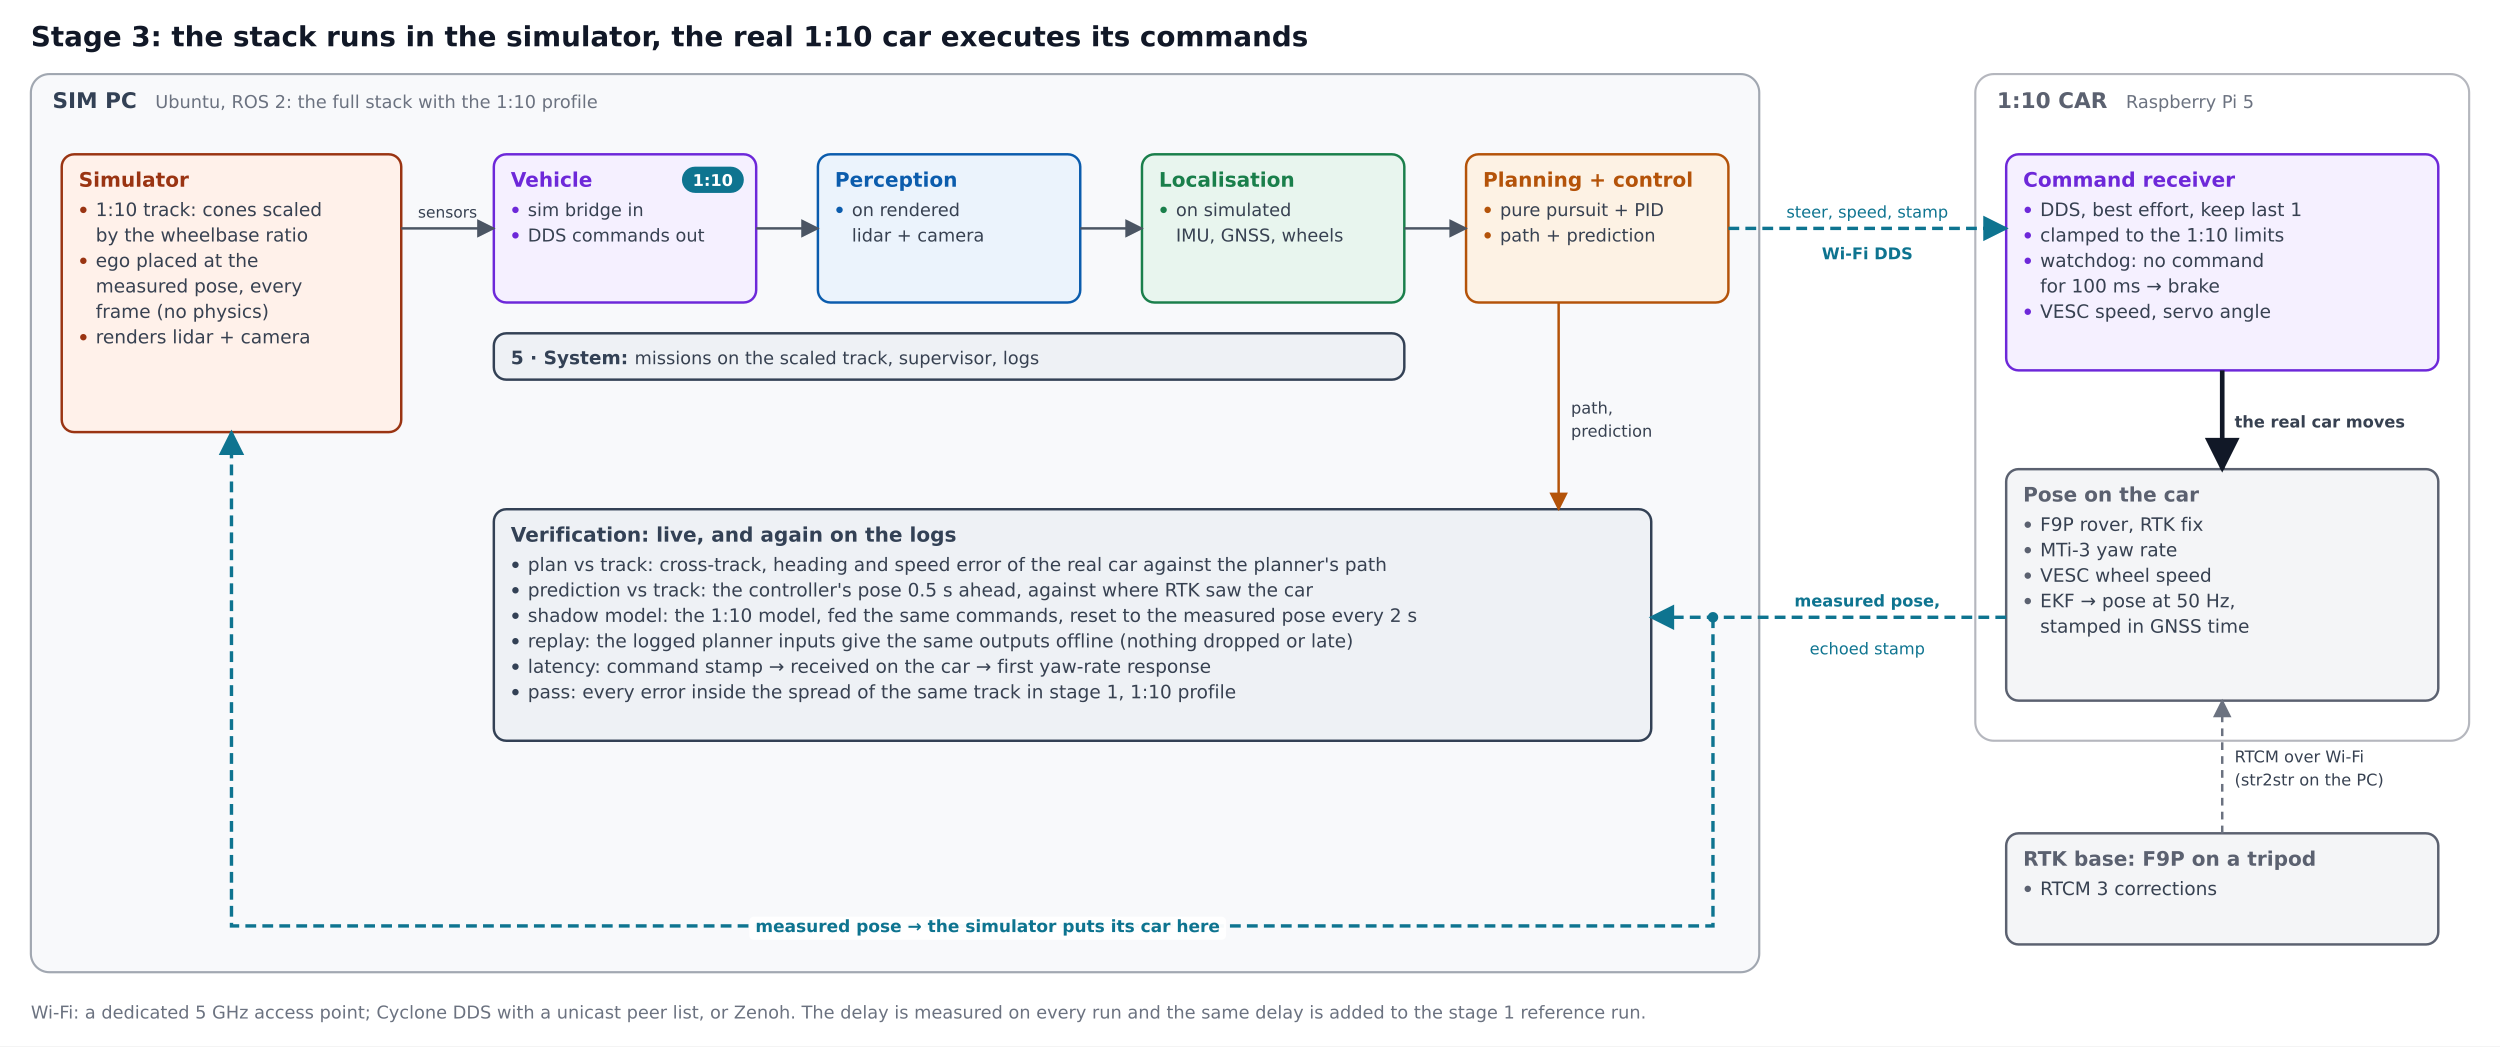
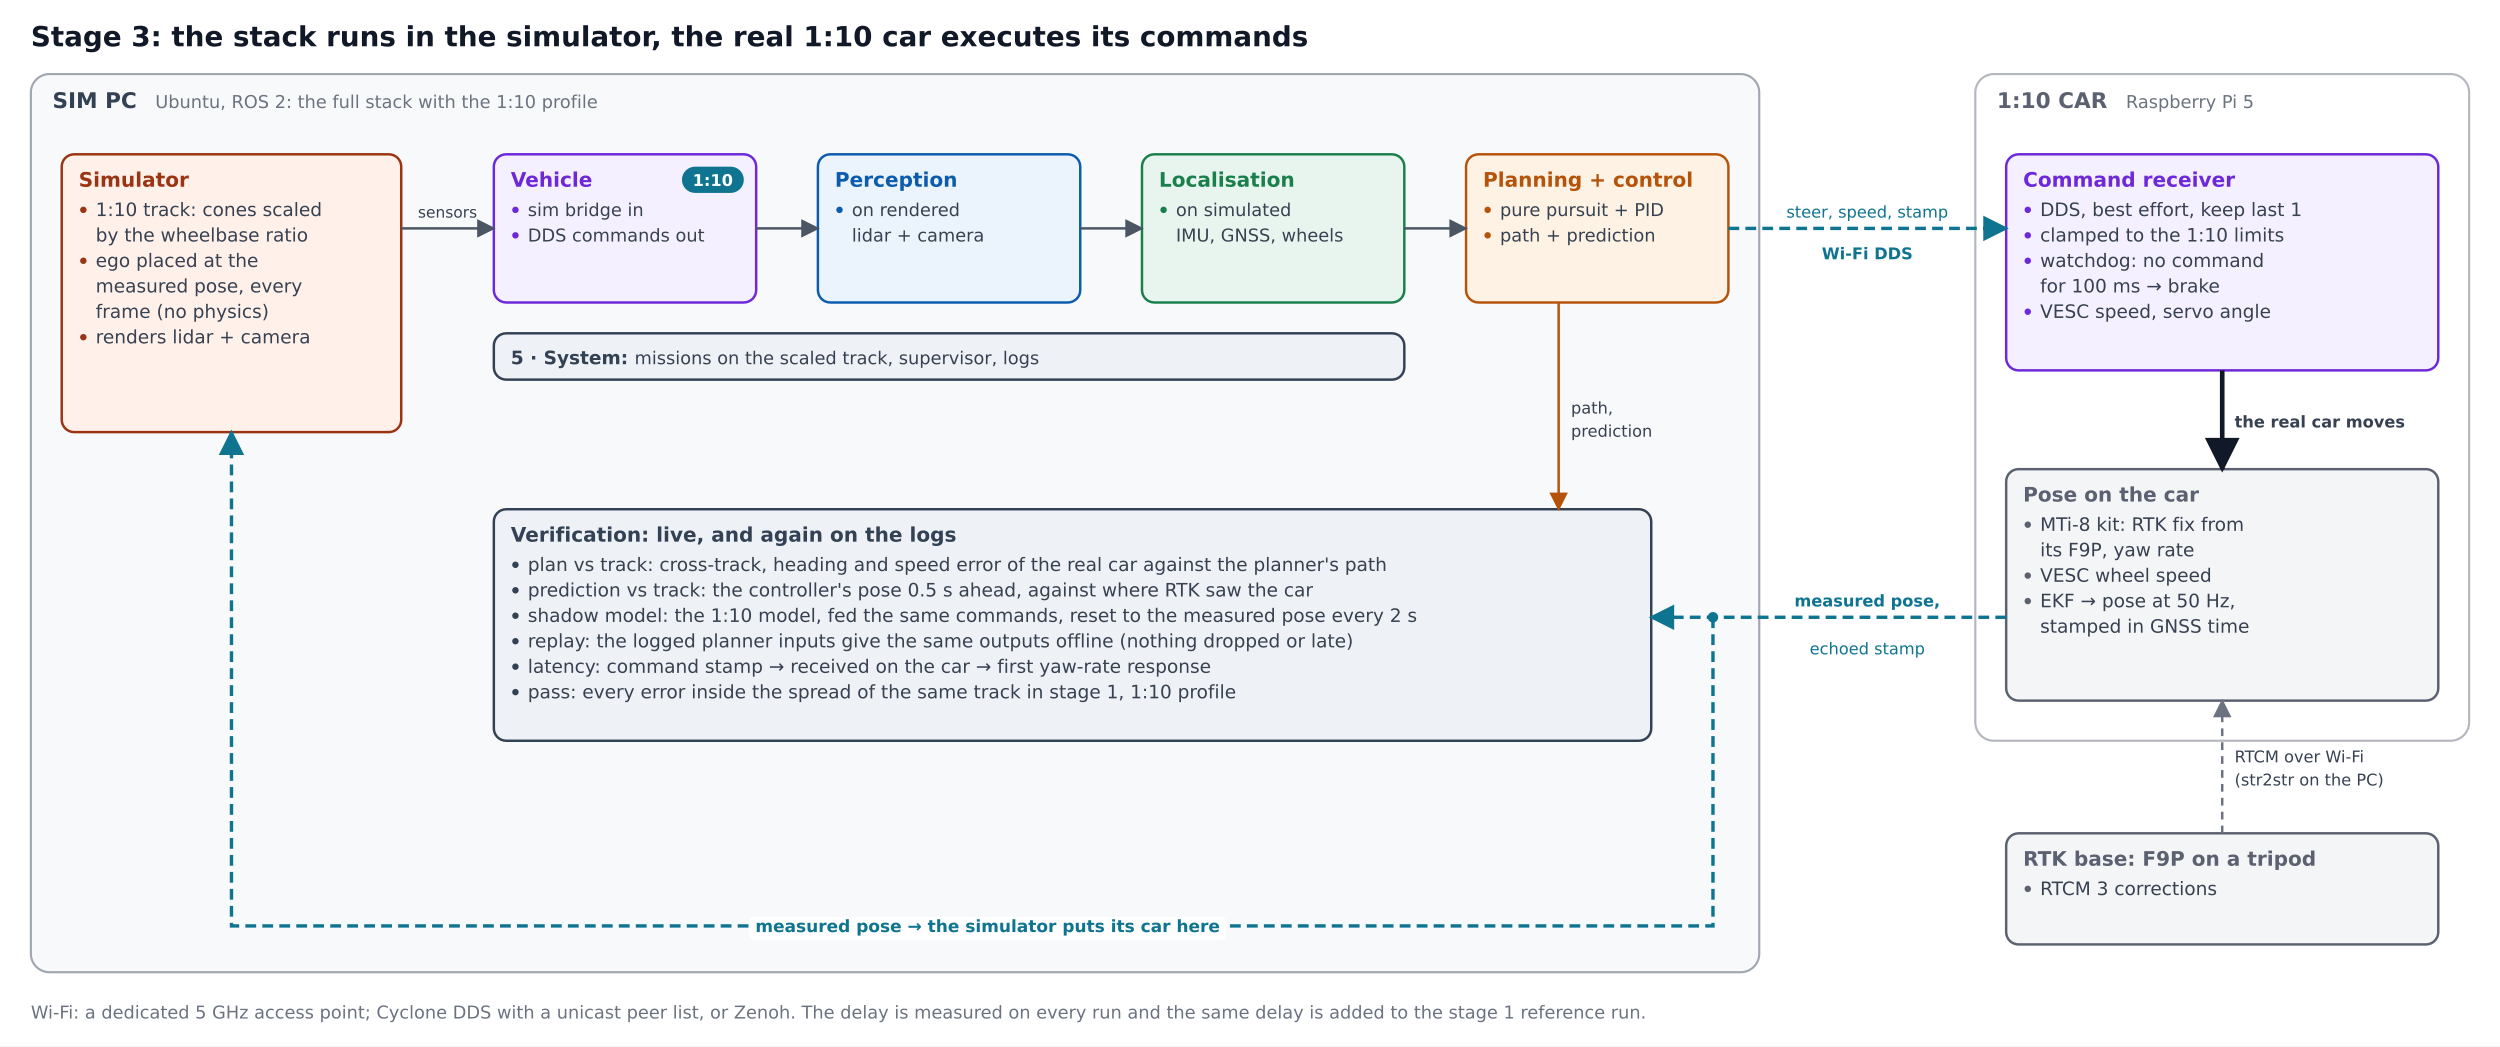
<svg xmlns="http://www.w3.org/2000/svg" width="1620" height="678" viewBox="0 0 1620 678" font-family="DejaVu Sans, Segoe UI, Helvetica, Arial, sans-serif">
  <defs>
    <marker id="ah0e7490" viewBox="0 0 10 10" refX="9" refY="5" markerWidth="7.5" markerHeight="7.5" orient="auto-start-reverse">
      <path d="M0,0 L10,5 L0,10 z" fill="#0e7490" />
    </marker>
    <marker id="ah111827" viewBox="0 0 10 10" refX="9" refY="5" markerWidth="7.5" markerHeight="7.5" orient="auto-start-reverse">
      <path d="M0,0 L10,5 L0,10 z" fill="#111827" />
    </marker>
    <marker id="ah4b5563" viewBox="0 0 10 10" refX="9" refY="5" markerWidth="7.5" markerHeight="7.5" orient="auto-start-reverse">
      <path d="M0,0 L10,5 L0,10 z" fill="#4b5563" />
    </marker>
    <marker id="ah6b7280" viewBox="0 0 10 10" refX="9" refY="5" markerWidth="7.5" markerHeight="7.5" orient="auto-start-reverse">
      <path d="M0,0 L10,5 L0,10 z" fill="#6b7280" />
    </marker>
    <marker id="ahb45309" viewBox="0 0 10 10" refX="9" refY="5" markerWidth="7.5" markerHeight="7.5" orient="auto-start-reverse">
      <path d="M0,0 L10,5 L0,10 z" fill="#b45309" />
    </marker>
  </defs>
  <rect width="1620" height="678" fill="#ffffff" />
  <text x="20.0" y="30.0" font-size="18" font-weight="bold" fill="#111827" text-anchor="start">Stage 3: the stack runs in the simulator, the real 1:10 car executes its commands</text>
  <rect x="20" y="48" width="1120" height="582" rx="12" fill="#f8f9fb" stroke="#334155" stroke-opacity="0.45" stroke-width="1.4" />
  <text x="34.0" y="70.0" font-size="14" font-weight="bold" fill="#334155" text-anchor="start">SIM PC</text>
  <text x="100.6" y="70.0" font-size="11.5" font-weight="normal" fill="#6b7280" text-anchor="start">Ubuntu, ROS 2: the full stack with the 1:10 profile</text>
  <rect x="1280" y="48" width="320" height="432" rx="12" fill="#ffffff" stroke="#5b6170" stroke-opacity="0.45" stroke-width="1.4" />
  <text x="1294.0" y="70.0" font-size="14" font-weight="bold" fill="#5b6170" text-anchor="start">1:10 CAR</text>
  <text x="1377.6" y="70.0" font-size="11.5" font-weight="normal" fill="#6b7280" text-anchor="start">Raspberry Pi 5</text>
  <rect x="40" y="100" width="220" height="180" rx="8" fill="#fff1ea" stroke="#9a3412" stroke-width="1.6" />
  <text x="51.0" y="121.0" font-size="13" font-weight="bold" fill="#9a3412" text-anchor="start">Simulator</text>
  <circle cx="54.0" cy="136.0" r="2.1" fill="#9a3412" />
  <text x="62.0" y="140.0" font-size="12" font-weight="normal" fill="#374151" text-anchor="start">1:10 track: cones scaled</text>
  <text x="62.0" y="156.5" font-size="12" font-weight="normal" fill="#374151" text-anchor="start">by the wheelbase ratio</text>
  <circle cx="54.0" cy="169.0" r="2.1" fill="#9a3412" />
  <text x="62.0" y="173.0" font-size="12" font-weight="normal" fill="#374151" text-anchor="start">ego placed at the</text>
  <text x="62.0" y="189.5" font-size="12" font-weight="normal" fill="#374151" text-anchor="start">measured pose, every</text>
  <text x="62.0" y="206.0" font-size="12" font-weight="normal" fill="#374151" text-anchor="start">frame (no physics)</text>
  <circle cx="54.0" cy="218.5" r="2.1" fill="#9a3412" />
  <text x="62.0" y="222.5" font-size="12" font-weight="normal" fill="#374151" text-anchor="start">renders lidar + camera</text>
  <rect x="320" y="100" width="170" height="96" rx="8" fill="#f5f0ff" stroke="#6d28d9" stroke-width="1.6" />
  <text x="331.0" y="121.0" font-size="13" font-weight="bold" fill="#6d28d9" text-anchor="start">Vehicle</text>
  <circle cx="334.0" cy="136.0" r="2.1" fill="#6d28d9" />
  <text x="342.0" y="140.0" font-size="11.5" font-weight="normal" fill="#374151" text-anchor="start">sim bridge in</text>
  <circle cx="334.0" cy="152.5" r="2.1" fill="#6d28d9" />
  <text x="342.0" y="156.5" font-size="11.5" font-weight="normal" fill="#374151" text-anchor="start">DDS commands out</text>
  <rect x="530" y="100" width="170" height="96" rx="8" fill="#ebf3fc" stroke="#0b5cad" stroke-width="1.6" />
  <text x="541.0" y="121.0" font-size="13" font-weight="bold" fill="#0b5cad" text-anchor="start">Perception</text>
  <circle cx="544.0" cy="136.0" r="2.1" fill="#0b5cad" />
  <text x="552.0" y="140.0" font-size="11.5" font-weight="normal" fill="#374151" text-anchor="start">on rendered</text>
  <text x="552.0" y="156.5" font-size="11.5" font-weight="normal" fill="#374151" text-anchor="start">lidar + camera</text>
  <rect x="740" y="100" width="170" height="96" rx="8" fill="#e8f5ee" stroke="#1a7f4b" stroke-width="1.6" />
  <text x="751.0" y="121.0" font-size="13" font-weight="bold" fill="#1a7f4b" text-anchor="start">Localisation</text>
  <circle cx="754.0" cy="136.0" r="2.1" fill="#1a7f4b" />
  <text x="762.0" y="140.0" font-size="11.5" font-weight="normal" fill="#374151" text-anchor="start">on simulated</text>
  <text x="762.0" y="156.5" font-size="11.5" font-weight="normal" fill="#374151" text-anchor="start">IMU, GNSS, wheels</text>
  <rect x="950" y="100" width="170" height="96" rx="8" fill="#fdf2e4" stroke="#b45309" stroke-width="1.6" />
  <text x="961.0" y="121.0" font-size="13" font-weight="bold" fill="#b45309" text-anchor="start">Planning + control</text>
  <circle cx="964.0" cy="136.0" r="2.1" fill="#b45309" />
  <text x="972.0" y="140.0" font-size="11.5" font-weight="normal" fill="#374151" text-anchor="start">pure pursuit + PID</text>
  <circle cx="964.0" cy="152.5" r="2.1" fill="#b45309" />
  <text x="972.0" y="156.5" font-size="11.5" font-weight="normal" fill="#374151" text-anchor="start">path + prediction</text>
  <rect x="441.9" y="108" width="40.1" height="17" rx="8.5" fill="#0e7490" />
  <text x="461.9" y="120.5" font-size="10.5" font-weight="bold" fill="#ffffff" text-anchor="middle">1:10</text>
  <path d="M 490,148 L 530,148" fill="none" stroke="#4b5563" stroke-width="1.6" marker-end="url(#ah4b5563)" />
  <path d="M 700,148 L 740,148" fill="none" stroke="#4b5563" stroke-width="1.6" marker-end="url(#ah4b5563)" />
  <path d="M 910,148 L 950,148" fill="none" stroke="#4b5563" stroke-width="1.6" marker-end="url(#ah4b5563)" />
  <path d="M 260,148 L 320,148" fill="none" stroke="#4b5563" stroke-width="1.6" marker-end="url(#ah4b5563)" />
  <text x="290.0" y="141.0" font-size="10" font-weight="normal" fill="#374151" text-anchor="middle">sensors</text>
  <rect x="320" y="216" width="590" height="30" rx="8" fill="#eef1f5" stroke="#334155" stroke-width="1.6" />
  <text x="331.0" y="237.0" font-size="13" font-weight="bold" fill="#334155" text-anchor="start" />
  <text x="331.0" y="236.0" font-size="12" font-weight="bold" fill="#334155" text-anchor="start">5 · System: </text>
  <text x="411.2" y="236.0" font-size="11.5" font-weight="normal" fill="#374151" text-anchor="start">missions on the scaled track, supervisor, logs</text>
  <rect x="320" y="330" width="750" height="150" rx="8" fill="#eef1f5" stroke="#334155" stroke-width="1.6" />
  <text x="331.0" y="351.0" font-size="13" font-weight="bold" fill="#334155" text-anchor="start">Verification: live, and again on the logs</text>
  <circle cx="334.0" cy="366.0" r="2.1" fill="#334155" />
  <text x="342.0" y="370.0" font-size="12" font-weight="normal" fill="#374151" text-anchor="start">plan vs track: cross-track, heading and speed error of the real car against the planner's path</text>
  <circle cx="334.0" cy="382.5" r="2.1" fill="#334155" />
  <text x="342.0" y="386.5" font-size="12" font-weight="normal" fill="#374151" text-anchor="start">prediction vs track: the controller's pose 0.5 s ahead, against where RTK saw the car</text>
  <circle cx="334.0" cy="399.0" r="2.1" fill="#334155" />
  <text x="342.0" y="403.0" font-size="12" font-weight="normal" fill="#374151" text-anchor="start">shadow model: the 1:10 model, fed the same commands, reset to the measured pose every 2 s</text>
  <circle cx="334.0" cy="415.5" r="2.1" fill="#334155" />
  <text x="342.0" y="419.5" font-size="12" font-weight="normal" fill="#374151" text-anchor="start">replay: the logged planner inputs give the same outputs offline (nothing dropped or late)</text>
  <circle cx="334.0" cy="432.0" r="2.1" fill="#334155" />
  <text x="342.0" y="436.0" font-size="12" font-weight="normal" fill="#374151" text-anchor="start">latency: command stamp → received on the car → first yaw-rate response</text>
  <circle cx="334.0" cy="448.5" r="2.1" fill="#334155" />
  <text x="342.0" y="452.5" font-size="12" font-weight="normal" fill="#374151" text-anchor="start">pass: every error inside the spread of the same track in stage 1, 1:10 profile</text>
  <path d="M 1010,196 L 1010,330" fill="none" stroke="#b45309" stroke-width="1.6" marker-end="url(#ahb45309)" />
  <text x="1018.0" y="268.0" font-size="10.5" font-weight="normal" fill="#374151" text-anchor="start">path,</text>
  <text x="1018.0" y="283.0" font-size="10.5" font-weight="normal" fill="#374151" text-anchor="start">prediction</text>
  <rect x="1300" y="100" width="280" height="140" rx="8" fill="#f5f0ff" stroke="#6d28d9" stroke-width="1.6" />
  <text x="1311.0" y="121.0" font-size="13" font-weight="bold" fill="#6d28d9" text-anchor="start">Command receiver</text>
  <circle cx="1314.0" cy="136.0" r="2.1" fill="#6d28d9" />
  <text x="1322.0" y="140.0" font-size="12" font-weight="normal" fill="#374151" text-anchor="start">DDS, best effort, keep last 1</text>
  <circle cx="1314.0" cy="152.5" r="2.1" fill="#6d28d9" />
  <text x="1322.0" y="156.5" font-size="12" font-weight="normal" fill="#374151" text-anchor="start">clamped to the 1:10 limits</text>
  <circle cx="1314.0" cy="169.0" r="2.1" fill="#6d28d9" />
  <text x="1322.0" y="173.0" font-size="12" font-weight="normal" fill="#374151" text-anchor="start">watchdog: no command</text>
  <text x="1322.0" y="189.5" font-size="12" font-weight="normal" fill="#374151" text-anchor="start">for 100 ms → brake</text>
  <circle cx="1314.0" cy="202.0" r="2.1" fill="#6d28d9" />
  <text x="1322.0" y="206.0" font-size="12" font-weight="normal" fill="#374151" text-anchor="start">VESC speed, servo angle</text>
  <rect x="1300" y="304" width="280" height="150" rx="8" fill="#f4f5f7" stroke="#5b6170" stroke-width="1.6" />
  <text x="1311.0" y="325.0" font-size="13" font-weight="bold" fill="#5b6170" text-anchor="start">Pose on the car</text>
  <circle cx="1314.0" cy="340.0" r="2.1" fill="#5b6170" />
-   <text x="1322.0" y="344.0" font-size="12" font-weight="normal" fill="#374151" text-anchor="start">F9P rover, RTK fix</text>
-   <circle cx="1314.0" cy="356.5" r="2.1" fill="#5b6170" />
-   <text x="1322.0" y="360.5" font-size="12" font-weight="normal" fill="#374151" text-anchor="start">MTi-3 yaw rate</text>
+   <text x="1322.0" y="344.0" font-size="12" font-weight="normal" fill="#374151" text-anchor="start">MTi-8 kit: RTK fix from</text>
+   <text x="1322.0" y="360.5" font-size="12" font-weight="normal" fill="#374151" text-anchor="start">its F9P, yaw rate</text>
  <circle cx="1314.0" cy="373.0" r="2.1" fill="#5b6170" />
  <text x="1322.0" y="377.0" font-size="12" font-weight="normal" fill="#374151" text-anchor="start">VESC wheel speed</text>
  <circle cx="1314.0" cy="389.5" r="2.1" fill="#5b6170" />
  <text x="1322.0" y="393.5" font-size="12" font-weight="normal" fill="#374151" text-anchor="start">EKF → pose at 50 Hz,</text>
  <text x="1322.0" y="410.0" font-size="12" font-weight="normal" fill="#374151" text-anchor="start">stamped in GNSS time</text>
  <rect x="1300" y="540" width="280" height="72" rx="8" fill="#f4f5f7" stroke="#5b6170" stroke-width="1.6" />
  <text x="1311.0" y="561.0" font-size="13" font-weight="bold" fill="#5b6170" text-anchor="start">RTK base: F9P on a tripod</text>
  <circle cx="1314.0" cy="576.0" r="2.1" fill="#5b6170" />
  <text x="1322.0" y="580.0" font-size="12" font-weight="normal" fill="#374151" text-anchor="start">RTCM 3 corrections</text>
  <path d="M 1440,240 L 1440,304" fill="none" stroke="#111827" stroke-width="3" marker-end="url(#ah111827)" />
  <text x="1448.0" y="277.0" font-size="10.5" font-weight="bold" fill="#374151" text-anchor="start">the real car moves</text>
  <path d="M 1440,540 L 1440,454" fill="none" stroke="#6b7280" stroke-width="1.6" stroke-dasharray="5 4" marker-end="url(#ah6b7280)" />
  <text x="1448.0" y="494.0" font-size="10.5" font-weight="normal" fill="#374151" text-anchor="start">RTCM over Wi-Fi</text>
  <text x="1448.0" y="509.0" font-size="10.5" font-weight="normal" fill="#374151" text-anchor="start">(str2str on the PC)</text>
  <path d="M 1120,148 L 1300,148" fill="none" stroke="#0e7490" stroke-width="2.2" stroke-dasharray="7 4" marker-end="url(#ah0e7490)" />
  <text x="1210.0" y="141.0" font-size="10.5" font-weight="normal" fill="#0e7490" text-anchor="middle">steer, speed, stamp</text>
  <text x="1210.0" y="168.0" font-size="10.5" font-weight="bold" fill="#0e7490" text-anchor="middle">Wi-Fi DDS</text>
  <path d="M 1300,400 L 1070,400" fill="none" stroke="#0e7490" stroke-width="2.2" stroke-dasharray="7 4" marker-end="url(#ah0e7490)" />
  <text x="1210.0" y="393.0" font-size="10.5" font-weight="bold" fill="#0e7490" text-anchor="middle">measured pose,</text>
  <text x="1210.0" y="424.0" font-size="10.5" font-weight="normal" fill="#0e7490" text-anchor="middle">echoed stamp</text>
  <path d="M 1110,400 L 1110,600 L 150,600 L 150,280" fill="none" stroke="#0e7490" stroke-width="2.2" stroke-dasharray="7 4" marker-end="url(#ah0e7490)" />
  <circle cx="1110" cy="400" r="3.4" fill="#0e7490" />
  <rect x="485.5" y="594.0" width="309.0" height="15" rx="3" fill="#ffffff" opacity="0.96" />
  <text x="640.0" y="604.0" font-size="11" font-weight="bold" fill="#0e7490" text-anchor="middle">measured pose → the simulator puts its car here</text>
  <text x="20.0" y="660.0" font-size="11.5" font-weight="normal" fill="#6b7280" text-anchor="start">Wi-Fi: a dedicated 5 GHz access point; Cyclone DDS with a unicast peer list, or Zenoh. The delay is measured on every run and the same delay is added to the stage 1 reference run.</text>
</svg>
